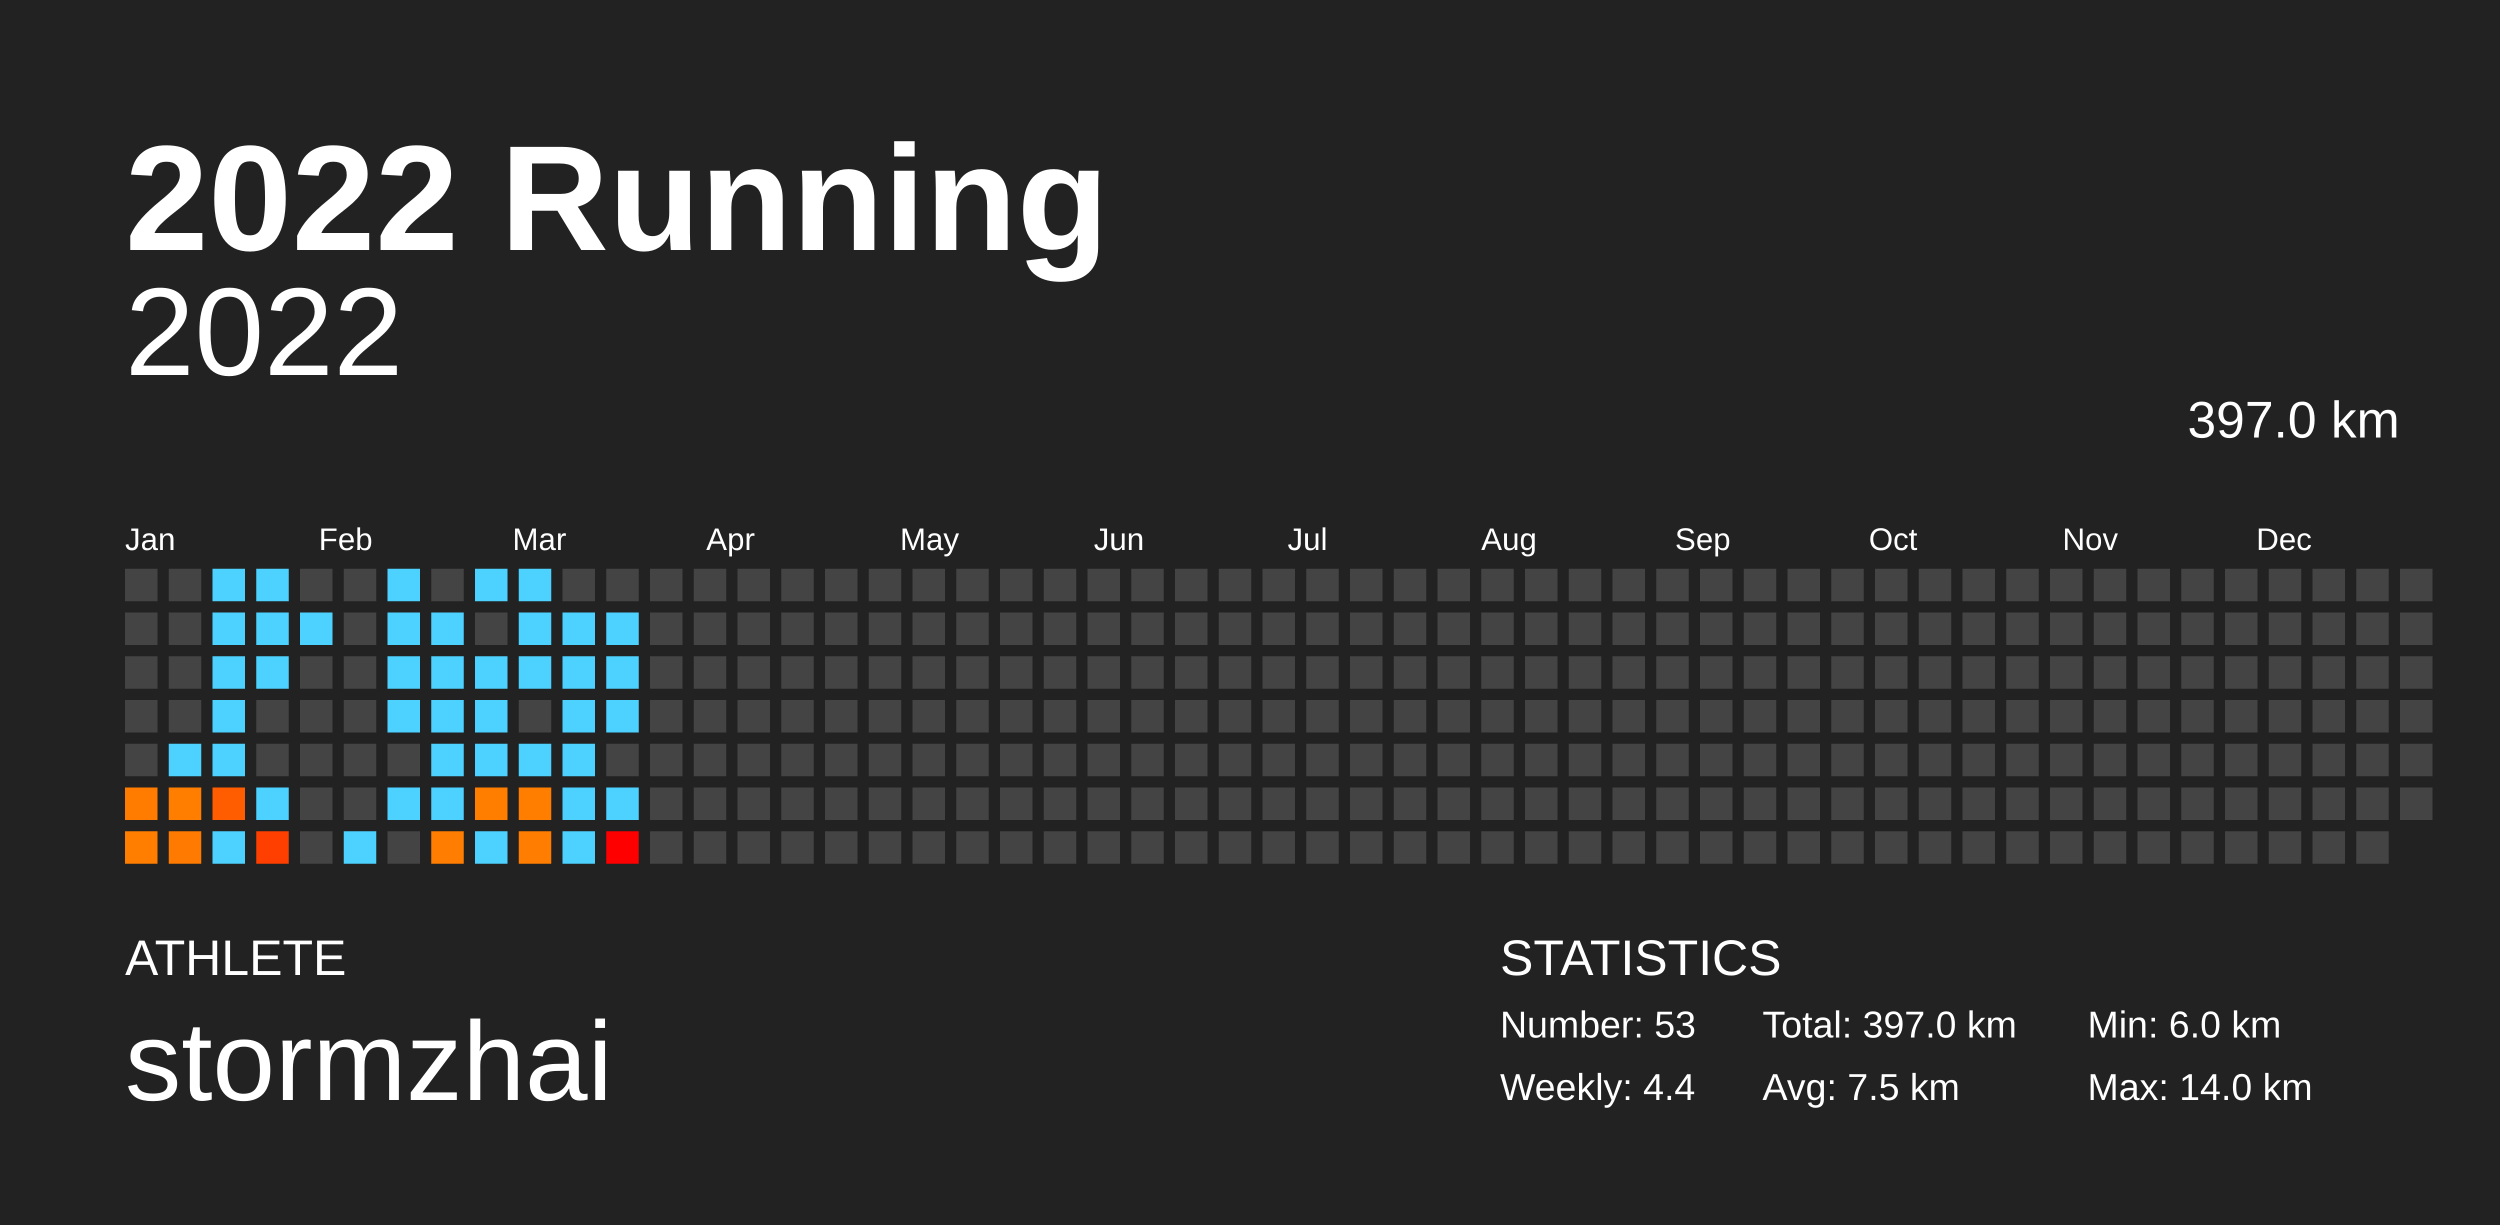
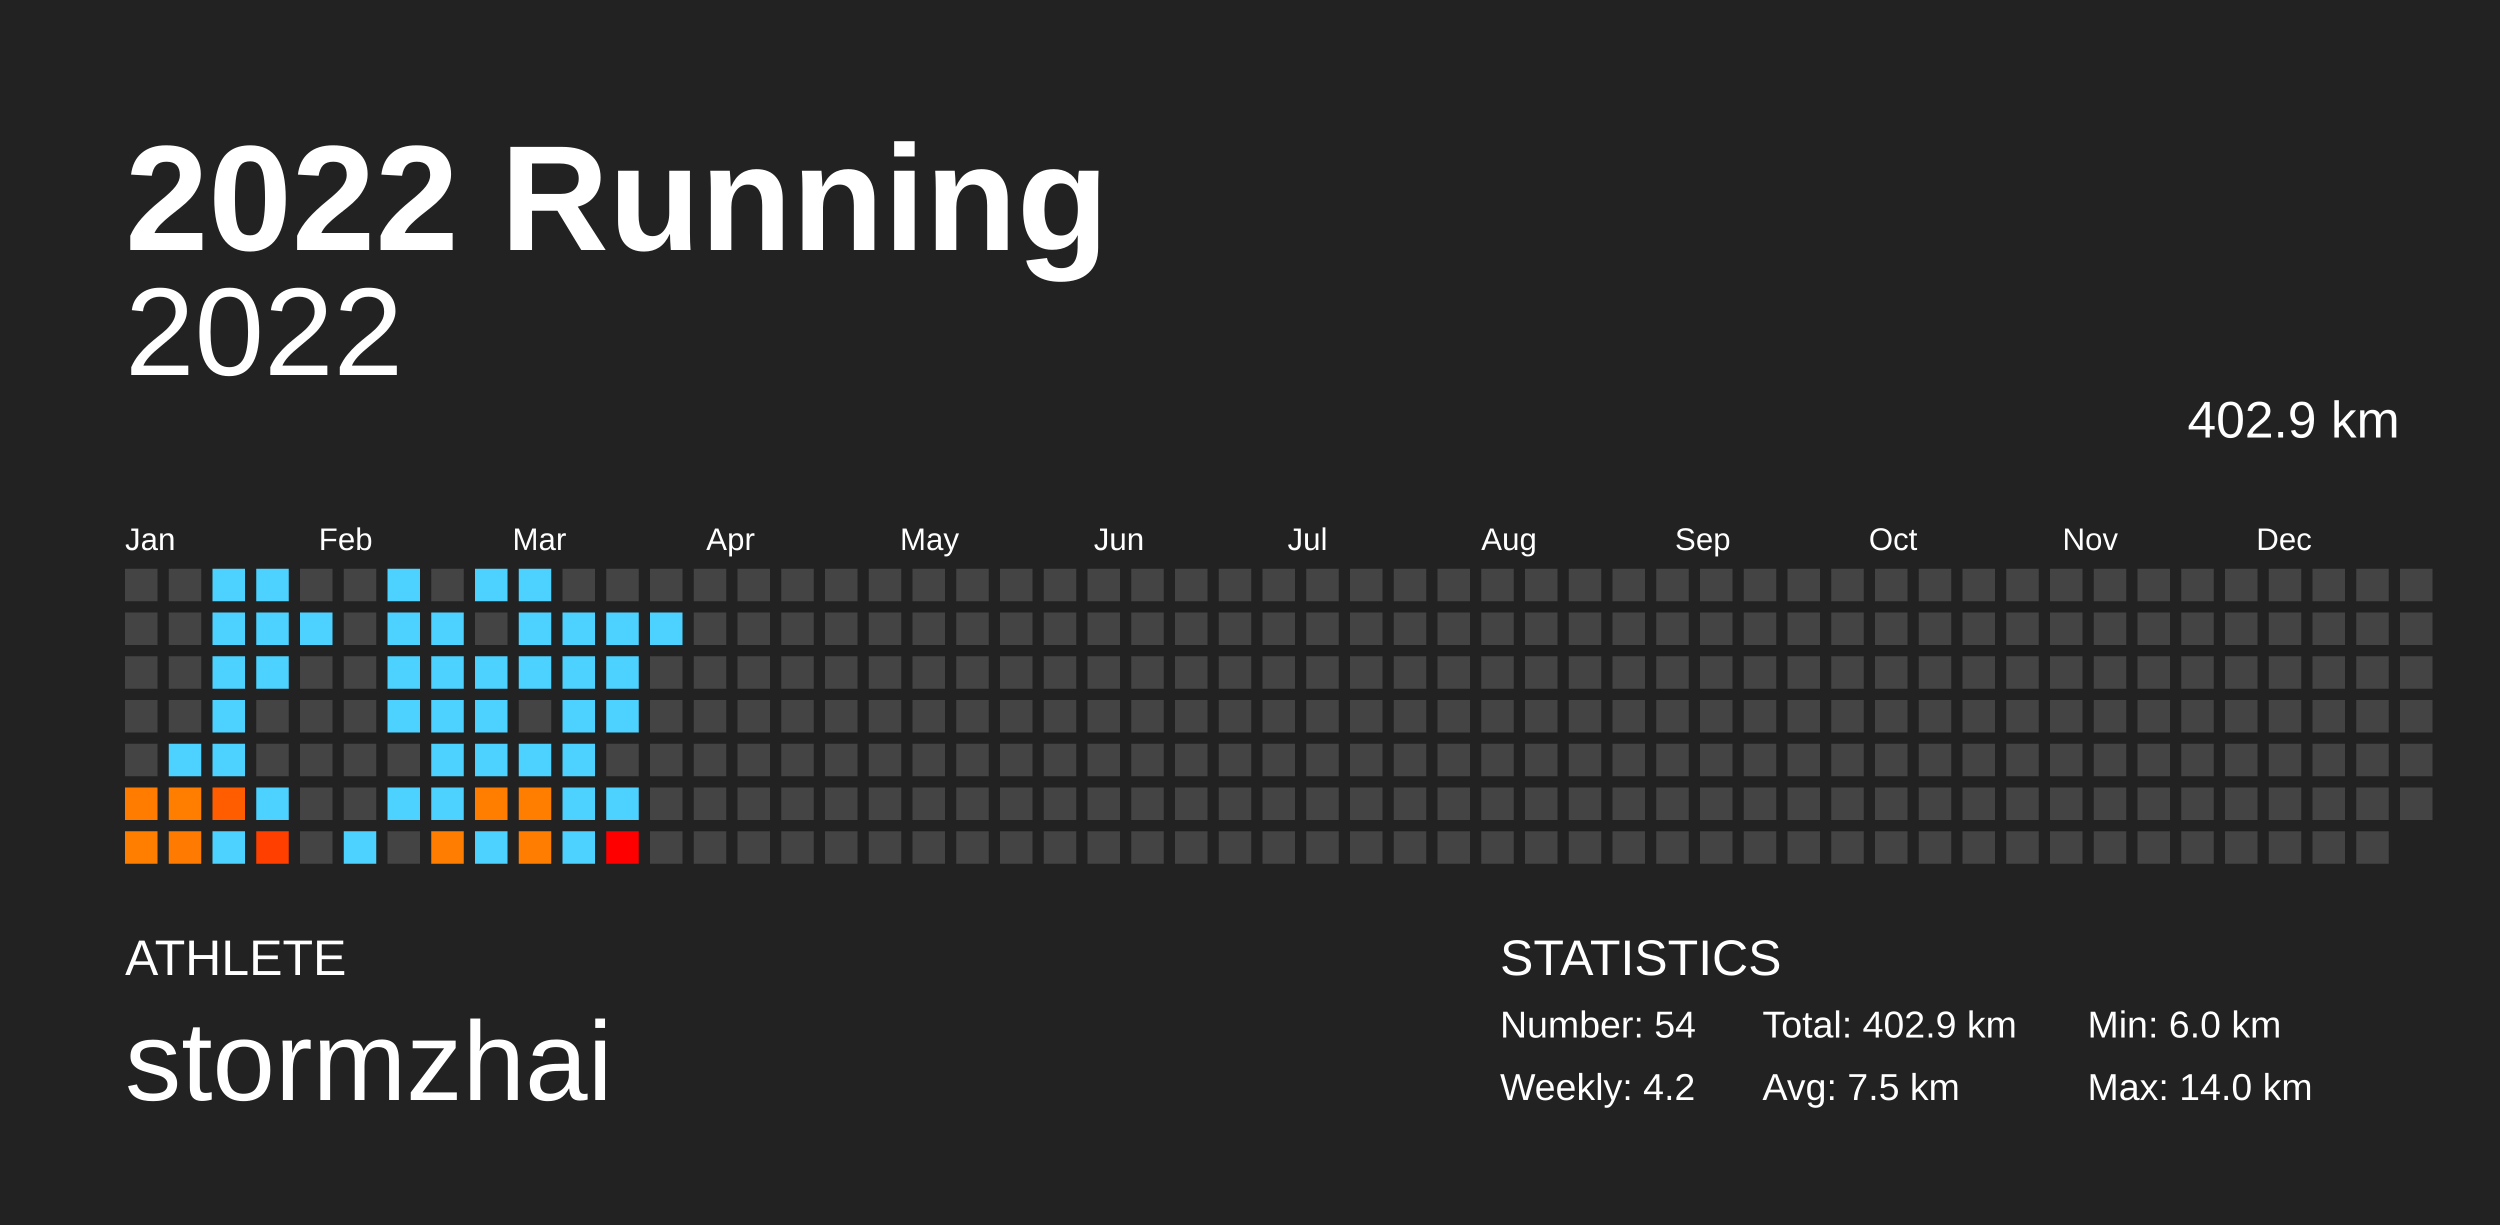
<svg xmlns="http://www.w3.org/2000/svg" baseProfile="full" height="98mm" version="1.1" viewBox="0,0,200,98" width="200mm">
  <defs />
  <rect fill="#222222" height="98" width="200" x="0" y="0" />
  <text fill="#FFFFFF" style="font-size:12px; font-family:Arial; font-weight:bold;" x="10" y="20">2022 Running</text>
  <text fill="#FFFFFF" style="font-size:4px; font-family:Arial" x="10" y="78">ATHLETE</text>
  <text fill="#FFFFFF" style="font-size:9px; font-family:Arial" x="10" y="88">stormzhai</text>
  <text fill="#FFFFFF" style="font-size:4px; font-family:Arial" x="120" y="78">STATISTICS</text>
-   <text fill="#FFFFFF" style="font-size:3px; font-family:Arial" x="120" y="83">Number: 53</text>
-   <text fill="#FFFFFF" style="font-size:3px; font-family:Arial" x="120" y="88">Weekly: 4.4</text>
-   <text fill="#FFFFFF" style="font-size:3px; font-family:Arial" x="141" y="83">Total: 397.0 km</text>
+   <text fill="#FFFFFF" style="font-size:3px; font-family:Arial" x="120" y="83">Number: 54</text>
+   <text fill="#FFFFFF" style="font-size:3px; font-family:Arial" x="120" y="88">Weekly: 4.2</text>
+   <text fill="#FFFFFF" style="font-size:3px; font-family:Arial" x="141" y="83">Total: 402.9 km</text>
  <text fill="#FFFFFF" style="font-size:3px; font-family:Arial" x="141" y="88">Avg: 7.5 km</text>
  <text fill="#FFFFFF" style="font-size:3px; font-family:Arial" x="167" y="83">Min: 6.0 km</text>
  <text fill="#FFFFFF" style="font-size:3px; font-family:Arial" x="167" y="88">Max: 14.0 km</text>
  <text alignment-baseline="hanging" fill="#FFFFFF" style="font-size:10.0px; font-family:Arial;" x="10" y="30">2022</text>
-   <text alignment-baseline="hanging" fill="#FFFFFF" style="font-size:4.125px; font-family:Arial;" x="175" y="35">397.0 km</text>
+   <text alignment-baseline="hanging" fill="#FFFFFF" style="font-size:4.125px; font-family:Arial;" x="175" y="35">402.9 km</text>
  <text fill="#FFFFFF" style="font-size:2.5px; font-family:Arial" x="10.0" y="44">Jan</text>
  <text fill="#FFFFFF" style="font-size:2.5px; font-family:Arial" x="25.5" y="44">Feb</text>
  <text fill="#FFFFFF" style="font-size:2.5px; font-family:Arial" x="41.0" y="44">Mar</text>
  <text fill="#FFFFFF" style="font-size:2.5px; font-family:Arial" x="56.5" y="44">Apr</text>
  <text fill="#FFFFFF" style="font-size:2.5px; font-family:Arial" x="72.0" y="44">May</text>
  <text fill="#FFFFFF" style="font-size:2.5px; font-family:Arial" x="87.5" y="44">Jun</text>
  <text fill="#FFFFFF" style="font-size:2.5px; font-family:Arial" x="103.0" y="44">Jul</text>
  <text fill="#FFFFFF" style="font-size:2.5px; font-family:Arial" x="118.5" y="44">Aug</text>
  <text fill="#FFFFFF" style="font-size:2.5px; font-family:Arial" x="134.0" y="44">Sep</text>
  <text fill="#FFFFFF" style="font-size:2.5px; font-family:Arial" x="149.5" y="44">Oct</text>
  <text fill="#FFFFFF" style="font-size:2.5px; font-family:Arial" x="165.0" y="44">Nov</text>
  <text fill="#FFFFFF" style="font-size:2.5px; font-family:Arial" x="180.5" y="44">Dec</text>
  <rect fill="#444444" height="2.6" width="2.6" x="10.0" y="45.5" />
  <rect fill="#444444" height="2.6" width="2.6" x="10.0" y="49.0" />
  <rect fill="#444444" height="2.6" width="2.6" x="10.0" y="52.5" />
  <rect fill="#444444" height="2.6" width="2.6" x="10.0" y="56.0" />
  <rect fill="#444444" height="2.6" width="2.6" x="10.0" y="59.5" />
  <rect fill="#ff7c00" height="2.6" width="2.6" x="10.0" y="63.0" />
  <rect fill="#ff7e00" height="2.6" width="2.6" x="10.0" y="66.5" />
  <rect fill="#444444" height="2.6" width="2.6" x="13.5" y="45.5" />
  <rect fill="#444444" height="2.6" width="2.6" x="13.5" y="49.0" />
  <rect fill="#444444" height="2.6" width="2.6" x="13.5" y="52.5" />
  <rect fill="#444444" height="2.6" width="2.6" x="13.5" y="56.0" />
  <rect fill="#4dd2ff" height="2.6" width="2.6" x="13.5" y="59.5" />
  <rect fill="#ff7e00" height="2.6" width="2.6" x="13.5" y="63.0" />
  <rect fill="#ff7a00" height="2.6" width="2.6" x="13.5" y="66.5" />
  <rect fill="#4dd2ff" height="2.6" width="2.6" x="17.0" y="45.5" />
  <rect fill="#4dd2ff" height="2.6" width="2.6" x="17.0" y="49.0" />
  <rect fill="#4dd2ff" height="2.6" width="2.6" x="17.0" y="52.5" />
  <rect fill="#4dd2ff" height="2.6" width="2.6" x="17.0" y="56.0" />
  <rect fill="#4dd2ff" height="2.6" width="2.6" x="17.0" y="59.5" />
  <rect fill="#ff5d00" height="2.6" width="2.6" x="17.0" y="63.0" />
  <rect fill="#4dd2ff" height="2.6" width="2.6" x="17.0" y="66.5" />
  <rect fill="#4dd2ff" height="2.6" width="2.6" x="20.5" y="45.5" />
  <rect fill="#4dd2ff" height="2.6" width="2.6" x="20.5" y="49.0" />
  <rect fill="#4dd2ff" height="2.6" width="2.6" x="20.5" y="52.5" />
  <rect fill="#444444" height="2.6" width="2.6" x="20.5" y="56.0" />
  <rect fill="#444444" height="2.6" width="2.6" x="20.5" y="59.5" />
  <rect fill="#4dd2ff" height="2.6" width="2.6" x="20.5" y="63.0" />
  <rect fill="#ff3f00" height="2.6" width="2.6" x="20.5" y="66.5" />
  <rect fill="#444444" height="2.6" width="2.6" x="24.0" y="45.5" />
  <rect fill="#4dd2ff" height="2.6" width="2.6" x="24.0" y="49.0" />
  <rect fill="#444444" height="2.6" width="2.6" x="24.0" y="52.5" />
  <rect fill="#444444" height="2.6" width="2.6" x="24.0" y="56.0" />
  <rect fill="#444444" height="2.6" width="2.6" x="24.0" y="59.5" />
  <rect fill="#444444" height="2.6" width="2.6" x="24.0" y="63.0" />
  <rect fill="#444444" height="2.6" width="2.6" x="24.0" y="66.5" />
  <rect fill="#444444" height="2.6" width="2.6" x="27.5" y="45.5" />
  <rect fill="#444444" height="2.6" width="2.6" x="27.5" y="49.0" />
  <rect fill="#444444" height="2.6" width="2.6" x="27.5" y="52.5" />
  <rect fill="#444444" height="2.6" width="2.6" x="27.5" y="56.0" />
  <rect fill="#444444" height="2.6" width="2.6" x="27.5" y="59.5" />
  <rect fill="#444444" height="2.6" width="2.6" x="27.5" y="63.0" />
  <rect fill="#4dd2ff" height="2.6" width="2.6" x="27.5" y="66.5" />
  <rect fill="#4dd2ff" height="2.6" width="2.6" x="31.0" y="45.5" />
  <rect fill="#4dd2ff" height="2.6" width="2.6" x="31.0" y="49.0" />
  <rect fill="#4dd2ff" height="2.6" width="2.6" x="31.0" y="52.5" />
  <rect fill="#4dd2ff" height="2.6" width="2.6" x="31.0" y="56.0" />
  <rect fill="#444444" height="2.6" width="2.6" x="31.0" y="59.5" />
  <rect fill="#4dd2ff" height="2.6" width="2.6" x="31.0" y="63.0" />
  <rect fill="#444444" height="2.6" width="2.6" x="31.0" y="66.5" />
  <rect fill="#444444" height="2.6" width="2.6" x="34.5" y="45.5" />
  <rect fill="#4dd2ff" height="2.6" width="2.6" x="34.5" y="49.0" />
  <rect fill="#4dd2ff" height="2.6" width="2.6" x="34.5" y="52.5" />
  <rect fill="#4dd2ff" height="2.6" width="2.6" x="34.5" y="56.0" />
  <rect fill="#4dd2ff" height="2.6" width="2.6" x="34.5" y="59.5" />
  <rect fill="#4dd2ff" height="2.6" width="2.6" x="34.5" y="63.0" />
  <rect fill="#ff7d00" height="2.6" width="2.6" x="34.5" y="66.5" />
  <rect fill="#4dd2ff" height="2.6" width="2.6" x="38.0" y="45.5" />
  <rect fill="#444444" height="2.6" width="2.6" x="38.0" y="49.0" />
  <rect fill="#4dd2ff" height="2.6" width="2.6" x="38.0" y="52.5" />
  <rect fill="#4dd2ff" height="2.6" width="2.6" x="38.0" y="56.0" />
  <rect fill="#4dd2ff" height="2.6" width="2.6" x="38.0" y="59.5" />
  <rect fill="#ff7e00" height="2.6" width="2.6" x="38.0" y="63.0" />
  <rect fill="#4dd2ff" height="2.6" width="2.6" x="38.0" y="66.5" />
  <rect fill="#4dd2ff" height="2.6" width="2.6" x="41.5" y="45.5" />
  <rect fill="#4dd2ff" height="2.6" width="2.6" x="41.5" y="49.0" />
  <rect fill="#4dd2ff" height="2.6" width="2.6" x="41.5" y="52.5" />
  <rect fill="#444444" height="2.6" width="2.6" x="41.5" y="56.0" />
  <rect fill="#4dd2ff" height="2.6" width="2.6" x="41.5" y="59.5" />
  <rect fill="#ff7e00" height="2.6" width="2.6" x="41.5" y="63.0" />
  <rect fill="#ff7d00" height="2.6" width="2.6" x="41.5" y="66.5" />
  <rect fill="#444444" height="2.6" width="2.6" x="45.0" y="45.5" />
  <rect fill="#4dd2ff" height="2.6" width="2.6" x="45.0" y="49.0" />
  <rect fill="#4dd2ff" height="2.6" width="2.6" x="45.0" y="52.5" />
  <rect fill="#4dd2ff" height="2.6" width="2.6" x="45.0" y="56.0" />
  <rect fill="#4dd2ff" height="2.6" width="2.6" x="45.0" y="59.5" />
  <rect fill="#4dd2ff" height="2.6" width="2.6" x="45.0" y="63.0" />
  <rect fill="#4dd2ff" height="2.6" width="2.6" x="45.0" y="66.5" />
  <rect fill="#444444" height="2.6" width="2.6" x="48.5" y="45.5" />
  <rect fill="#4dd2ff" height="2.6" width="2.6" x="48.5" y="49.0" />
  <rect fill="#4dd2ff" height="2.6" width="2.6" x="48.5" y="52.5" />
  <rect fill="#4dd2ff" height="2.6" width="2.6" x="48.5" y="56.0" />
  <rect fill="#444444" height="2.6" width="2.6" x="48.5" y="59.5" />
  <rect fill="#4dd2ff" height="2.6" width="2.6" x="48.5" y="63.0" />
  <rect fill="#ff0000" height="2.6" width="2.6" x="48.5" y="66.5" />
  <rect fill="#444444" height="2.6" width="2.6" x="52.0" y="45.5" />
-   <rect fill="#444444" height="2.6" width="2.6" x="52.0" y="49.0" />
+   <rect fill="#4dd2ff" height="2.6" width="2.6" x="52.0" y="49.0" />
  <rect fill="#444444" height="2.6" width="2.6" x="52.0" y="52.5" />
  <rect fill="#444444" height="2.6" width="2.6" x="52.0" y="56.0" />
  <rect fill="#444444" height="2.6" width="2.6" x="52.0" y="59.5" />
  <rect fill="#444444" height="2.6" width="2.6" x="52.0" y="63.0" />
  <rect fill="#444444" height="2.6" width="2.6" x="52.0" y="66.5" />
  <rect fill="#444444" height="2.6" width="2.6" x="55.5" y="45.5" />
  <rect fill="#444444" height="2.6" width="2.6" x="55.5" y="49.0" />
  <rect fill="#444444" height="2.6" width="2.6" x="55.5" y="52.5" />
  <rect fill="#444444" height="2.6" width="2.6" x="55.5" y="56.0" />
  <rect fill="#444444" height="2.6" width="2.6" x="55.5" y="59.5" />
  <rect fill="#444444" height="2.6" width="2.6" x="55.5" y="63.0" />
  <rect fill="#444444" height="2.6" width="2.6" x="55.5" y="66.5" />
  <rect fill="#444444" height="2.6" width="2.6" x="59.0" y="45.5" />
  <rect fill="#444444" height="2.6" width="2.6" x="59.0" y="49.0" />
  <rect fill="#444444" height="2.6" width="2.6" x="59.0" y="52.5" />
  <rect fill="#444444" height="2.6" width="2.6" x="59.0" y="56.0" />
  <rect fill="#444444" height="2.6" width="2.6" x="59.0" y="59.5" />
  <rect fill="#444444" height="2.6" width="2.6" x="59.0" y="63.0" />
  <rect fill="#444444" height="2.6" width="2.6" x="59.0" y="66.5" />
  <rect fill="#444444" height="2.6" width="2.6" x="62.5" y="45.5" />
  <rect fill="#444444" height="2.6" width="2.6" x="62.5" y="49.0" />
  <rect fill="#444444" height="2.6" width="2.6" x="62.5" y="52.5" />
  <rect fill="#444444" height="2.6" width="2.6" x="62.5" y="56.0" />
  <rect fill="#444444" height="2.6" width="2.6" x="62.5" y="59.5" />
  <rect fill="#444444" height="2.6" width="2.6" x="62.5" y="63.0" />
  <rect fill="#444444" height="2.6" width="2.6" x="62.5" y="66.5" />
  <rect fill="#444444" height="2.6" width="2.6" x="66.0" y="45.5" />
  <rect fill="#444444" height="2.6" width="2.6" x="66.0" y="49.0" />
  <rect fill="#444444" height="2.6" width="2.6" x="66.0" y="52.5" />
  <rect fill="#444444" height="2.6" width="2.6" x="66.0" y="56.0" />
  <rect fill="#444444" height="2.6" width="2.6" x="66.0" y="59.5" />
  <rect fill="#444444" height="2.6" width="2.6" x="66.0" y="63.0" />
  <rect fill="#444444" height="2.6" width="2.6" x="66.0" y="66.5" />
  <rect fill="#444444" height="2.6" width="2.6" x="69.5" y="45.5" />
  <rect fill="#444444" height="2.6" width="2.6" x="69.5" y="49.0" />
  <rect fill="#444444" height="2.6" width="2.6" x="69.5" y="52.5" />
  <rect fill="#444444" height="2.6" width="2.6" x="69.5" y="56.0" />
  <rect fill="#444444" height="2.6" width="2.6" x="69.5" y="59.5" />
  <rect fill="#444444" height="2.6" width="2.6" x="69.5" y="63.0" />
  <rect fill="#444444" height="2.6" width="2.6" x="69.5" y="66.5" />
  <rect fill="#444444" height="2.6" width="2.6" x="73.0" y="45.5" />
  <rect fill="#444444" height="2.6" width="2.6" x="73.0" y="49.0" />
  <rect fill="#444444" height="2.6" width="2.6" x="73.0" y="52.5" />
  <rect fill="#444444" height="2.6" width="2.6" x="73.0" y="56.0" />
  <rect fill="#444444" height="2.6" width="2.6" x="73.0" y="59.5" />
  <rect fill="#444444" height="2.6" width="2.6" x="73.0" y="63.0" />
  <rect fill="#444444" height="2.6" width="2.6" x="73.0" y="66.5" />
  <rect fill="#444444" height="2.6" width="2.6" x="76.5" y="45.5" />
  <rect fill="#444444" height="2.6" width="2.6" x="76.5" y="49.0" />
  <rect fill="#444444" height="2.6" width="2.6" x="76.5" y="52.5" />
  <rect fill="#444444" height="2.6" width="2.6" x="76.5" y="56.0" />
  <rect fill="#444444" height="2.6" width="2.6" x="76.5" y="59.5" />
  <rect fill="#444444" height="2.6" width="2.6" x="76.5" y="63.0" />
  <rect fill="#444444" height="2.6" width="2.6" x="76.5" y="66.5" />
  <rect fill="#444444" height="2.6" width="2.6" x="80.0" y="45.5" />
  <rect fill="#444444" height="2.6" width="2.6" x="80.0" y="49.0" />
  <rect fill="#444444" height="2.6" width="2.6" x="80.0" y="52.5" />
  <rect fill="#444444" height="2.6" width="2.6" x="80.0" y="56.0" />
  <rect fill="#444444" height="2.6" width="2.6" x="80.0" y="59.5" />
  <rect fill="#444444" height="2.6" width="2.6" x="80.0" y="63.0" />
  <rect fill="#444444" height="2.6" width="2.6" x="80.0" y="66.5" />
  <rect fill="#444444" height="2.6" width="2.6" x="83.5" y="45.5" />
  <rect fill="#444444" height="2.6" width="2.6" x="83.5" y="49.0" />
  <rect fill="#444444" height="2.6" width="2.6" x="83.5" y="52.5" />
  <rect fill="#444444" height="2.6" width="2.6" x="83.5" y="56.0" />
  <rect fill="#444444" height="2.6" width="2.6" x="83.5" y="59.5" />
  <rect fill="#444444" height="2.6" width="2.6" x="83.5" y="63.0" />
  <rect fill="#444444" height="2.6" width="2.6" x="83.5" y="66.5" />
  <rect fill="#444444" height="2.6" width="2.6" x="87.0" y="45.5" />
  <rect fill="#444444" height="2.6" width="2.6" x="87.0" y="49.0" />
  <rect fill="#444444" height="2.6" width="2.6" x="87.0" y="52.5" />
  <rect fill="#444444" height="2.6" width="2.6" x="87.0" y="56.0" />
  <rect fill="#444444" height="2.6" width="2.6" x="87.0" y="59.5" />
  <rect fill="#444444" height="2.6" width="2.6" x="87.0" y="63.0" />
  <rect fill="#444444" height="2.6" width="2.6" x="87.0" y="66.5" />
  <rect fill="#444444" height="2.6" width="2.6" x="90.5" y="45.5" />
  <rect fill="#444444" height="2.6" width="2.6" x="90.5" y="49.0" />
  <rect fill="#444444" height="2.6" width="2.6" x="90.5" y="52.5" />
  <rect fill="#444444" height="2.6" width="2.6" x="90.5" y="56.0" />
  <rect fill="#444444" height="2.6" width="2.6" x="90.5" y="59.5" />
  <rect fill="#444444" height="2.6" width="2.6" x="90.5" y="63.0" />
  <rect fill="#444444" height="2.6" width="2.6" x="90.5" y="66.5" />
  <rect fill="#444444" height="2.6" width="2.6" x="94.0" y="45.5" />
  <rect fill="#444444" height="2.6" width="2.6" x="94.0" y="49.0" />
  <rect fill="#444444" height="2.6" width="2.6" x="94.0" y="52.5" />
  <rect fill="#444444" height="2.6" width="2.6" x="94.0" y="56.0" />
  <rect fill="#444444" height="2.6" width="2.6" x="94.0" y="59.5" />
  <rect fill="#444444" height="2.6" width="2.6" x="94.0" y="63.0" />
  <rect fill="#444444" height="2.6" width="2.6" x="94.0" y="66.5" />
  <rect fill="#444444" height="2.6" width="2.6" x="97.5" y="45.5" />
  <rect fill="#444444" height="2.6" width="2.6" x="97.5" y="49.0" />
  <rect fill="#444444" height="2.6" width="2.6" x="97.5" y="52.5" />
  <rect fill="#444444" height="2.6" width="2.6" x="97.5" y="56.0" />
  <rect fill="#444444" height="2.6" width="2.6" x="97.5" y="59.5" />
  <rect fill="#444444" height="2.6" width="2.6" x="97.5" y="63.0" />
  <rect fill="#444444" height="2.6" width="2.6" x="97.5" y="66.5" />
  <rect fill="#444444" height="2.6" width="2.6" x="101.0" y="45.5" />
  <rect fill="#444444" height="2.6" width="2.6" x="101.0" y="49.0" />
  <rect fill="#444444" height="2.6" width="2.6" x="101.0" y="52.5" />
  <rect fill="#444444" height="2.6" width="2.6" x="101.0" y="56.0" />
  <rect fill="#444444" height="2.6" width="2.6" x="101.0" y="59.5" />
  <rect fill="#444444" height="2.6" width="2.6" x="101.0" y="63.0" />
  <rect fill="#444444" height="2.6" width="2.6" x="101.0" y="66.5" />
  <rect fill="#444444" height="2.6" width="2.6" x="104.5" y="45.5" />
  <rect fill="#444444" height="2.6" width="2.6" x="104.5" y="49.0" />
  <rect fill="#444444" height="2.6" width="2.6" x="104.5" y="52.5" />
  <rect fill="#444444" height="2.6" width="2.6" x="104.5" y="56.0" />
  <rect fill="#444444" height="2.6" width="2.6" x="104.5" y="59.5" />
  <rect fill="#444444" height="2.6" width="2.6" x="104.5" y="63.0" />
  <rect fill="#444444" height="2.6" width="2.6" x="104.5" y="66.5" />
  <rect fill="#444444" height="2.6" width="2.6" x="108.0" y="45.5" />
  <rect fill="#444444" height="2.6" width="2.6" x="108.0" y="49.0" />
  <rect fill="#444444" height="2.6" width="2.6" x="108.0" y="52.5" />
  <rect fill="#444444" height="2.6" width="2.6" x="108.0" y="56.0" />
  <rect fill="#444444" height="2.6" width="2.6" x="108.0" y="59.5" />
  <rect fill="#444444" height="2.6" width="2.6" x="108.0" y="63.0" />
  <rect fill="#444444" height="2.6" width="2.6" x="108.0" y="66.5" />
  <rect fill="#444444" height="2.6" width="2.6" x="111.5" y="45.5" />
  <rect fill="#444444" height="2.6" width="2.6" x="111.5" y="49.0" />
  <rect fill="#444444" height="2.6" width="2.6" x="111.5" y="52.5" />
  <rect fill="#444444" height="2.6" width="2.6" x="111.5" y="56.0" />
  <rect fill="#444444" height="2.6" width="2.6" x="111.5" y="59.5" />
  <rect fill="#444444" height="2.6" width="2.6" x="111.5" y="63.0" />
  <rect fill="#444444" height="2.6" width="2.6" x="111.5" y="66.5" />
  <rect fill="#444444" height="2.6" width="2.6" x="115.0" y="45.5" />
  <rect fill="#444444" height="2.6" width="2.6" x="115.0" y="49.0" />
  <rect fill="#444444" height="2.6" width="2.6" x="115.0" y="52.5" />
  <rect fill="#444444" height="2.6" width="2.6" x="115.0" y="56.0" />
  <rect fill="#444444" height="2.6" width="2.6" x="115.0" y="59.5" />
  <rect fill="#444444" height="2.6" width="2.6" x="115.0" y="63.0" />
  <rect fill="#444444" height="2.6" width="2.6" x="115.0" y="66.5" />
  <rect fill="#444444" height="2.6" width="2.6" x="118.5" y="45.5" />
  <rect fill="#444444" height="2.6" width="2.6" x="118.5" y="49.0" />
  <rect fill="#444444" height="2.6" width="2.6" x="118.5" y="52.5" />
  <rect fill="#444444" height="2.6" width="2.6" x="118.5" y="56.0" />
  <rect fill="#444444" height="2.6" width="2.6" x="118.5" y="59.5" />
  <rect fill="#444444" height="2.6" width="2.6" x="118.5" y="63.0" />
  <rect fill="#444444" height="2.6" width="2.6" x="118.5" y="66.5" />
  <rect fill="#444444" height="2.6" width="2.6" x="122.0" y="45.5" />
  <rect fill="#444444" height="2.6" width="2.6" x="122.0" y="49.0" />
  <rect fill="#444444" height="2.6" width="2.6" x="122.0" y="52.5" />
  <rect fill="#444444" height="2.6" width="2.6" x="122.0" y="56.0" />
  <rect fill="#444444" height="2.6" width="2.6" x="122.0" y="59.5" />
  <rect fill="#444444" height="2.6" width="2.6" x="122.0" y="63.0" />
  <rect fill="#444444" height="2.6" width="2.6" x="122.0" y="66.5" />
  <rect fill="#444444" height="2.6" width="2.6" x="125.5" y="45.5" />
  <rect fill="#444444" height="2.6" width="2.6" x="125.5" y="49.0" />
  <rect fill="#444444" height="2.6" width="2.6" x="125.5" y="52.5" />
  <rect fill="#444444" height="2.6" width="2.6" x="125.5" y="56.0" />
  <rect fill="#444444" height="2.6" width="2.6" x="125.5" y="59.5" />
  <rect fill="#444444" height="2.6" width="2.6" x="125.5" y="63.0" />
  <rect fill="#444444" height="2.6" width="2.6" x="125.5" y="66.5" />
  <rect fill="#444444" height="2.6" width="2.6" x="129.0" y="45.5" />
  <rect fill="#444444" height="2.6" width="2.6" x="129.0" y="49.0" />
  <rect fill="#444444" height="2.6" width="2.6" x="129.0" y="52.5" />
  <rect fill="#444444" height="2.6" width="2.6" x="129.0" y="56.0" />
  <rect fill="#444444" height="2.6" width="2.6" x="129.0" y="59.5" />
  <rect fill="#444444" height="2.6" width="2.6" x="129.0" y="63.0" />
  <rect fill="#444444" height="2.6" width="2.6" x="129.0" y="66.5" />
  <rect fill="#444444" height="2.6" width="2.6" x="132.5" y="45.5" />
  <rect fill="#444444" height="2.6" width="2.6" x="132.5" y="49.0" />
  <rect fill="#444444" height="2.6" width="2.6" x="132.5" y="52.5" />
  <rect fill="#444444" height="2.6" width="2.6" x="132.5" y="56.0" />
  <rect fill="#444444" height="2.6" width="2.6" x="132.5" y="59.5" />
  <rect fill="#444444" height="2.6" width="2.6" x="132.5" y="63.0" />
  <rect fill="#444444" height="2.6" width="2.6" x="132.5" y="66.5" />
  <rect fill="#444444" height="2.6" width="2.6" x="136.0" y="45.5" />
  <rect fill="#444444" height="2.6" width="2.6" x="136.0" y="49.0" />
  <rect fill="#444444" height="2.6" width="2.6" x="136.0" y="52.5" />
  <rect fill="#444444" height="2.6" width="2.6" x="136.0" y="56.0" />
  <rect fill="#444444" height="2.6" width="2.6" x="136.0" y="59.5" />
  <rect fill="#444444" height="2.6" width="2.6" x="136.0" y="63.0" />
  <rect fill="#444444" height="2.6" width="2.6" x="136.0" y="66.5" />
  <rect fill="#444444" height="2.6" width="2.6" x="139.5" y="45.5" />
  <rect fill="#444444" height="2.6" width="2.6" x="139.5" y="49.0" />
  <rect fill="#444444" height="2.6" width="2.6" x="139.5" y="52.5" />
  <rect fill="#444444" height="2.6" width="2.6" x="139.5" y="56.0" />
  <rect fill="#444444" height="2.6" width="2.6" x="139.5" y="59.5" />
  <rect fill="#444444" height="2.6" width="2.6" x="139.5" y="63.0" />
  <rect fill="#444444" height="2.6" width="2.6" x="139.5" y="66.5" />
  <rect fill="#444444" height="2.6" width="2.6" x="143.0" y="45.5" />
  <rect fill="#444444" height="2.6" width="2.6" x="143.0" y="49.0" />
  <rect fill="#444444" height="2.6" width="2.6" x="143.0" y="52.5" />
  <rect fill="#444444" height="2.6" width="2.6" x="143.0" y="56.0" />
  <rect fill="#444444" height="2.6" width="2.6" x="143.0" y="59.5" />
  <rect fill="#444444" height="2.6" width="2.6" x="143.0" y="63.0" />
  <rect fill="#444444" height="2.6" width="2.6" x="143.0" y="66.5" />
  <rect fill="#444444" height="2.6" width="2.6" x="146.5" y="45.5" />
  <rect fill="#444444" height="2.6" width="2.6" x="146.5" y="49.0" />
  <rect fill="#444444" height="2.6" width="2.6" x="146.5" y="52.5" />
  <rect fill="#444444" height="2.6" width="2.6" x="146.5" y="56.0" />
  <rect fill="#444444" height="2.6" width="2.6" x="146.5" y="59.5" />
  <rect fill="#444444" height="2.6" width="2.6" x="146.5" y="63.0" />
  <rect fill="#444444" height="2.6" width="2.6" x="146.5" y="66.5" />
  <rect fill="#444444" height="2.6" width="2.6" x="150.0" y="45.5" />
  <rect fill="#444444" height="2.6" width="2.6" x="150.0" y="49.0" />
  <rect fill="#444444" height="2.6" width="2.6" x="150.0" y="52.5" />
  <rect fill="#444444" height="2.6" width="2.6" x="150.0" y="56.0" />
  <rect fill="#444444" height="2.6" width="2.6" x="150.0" y="59.5" />
  <rect fill="#444444" height="2.6" width="2.6" x="150.0" y="63.0" />
  <rect fill="#444444" height="2.6" width="2.6" x="150.0" y="66.5" />
  <rect fill="#444444" height="2.6" width="2.6" x="153.5" y="45.5" />
  <rect fill="#444444" height="2.6" width="2.6" x="153.5" y="49.0" />
  <rect fill="#444444" height="2.6" width="2.6" x="153.5" y="52.5" />
  <rect fill="#444444" height="2.6" width="2.6" x="153.5" y="56.0" />
  <rect fill="#444444" height="2.6" width="2.6" x="153.5" y="59.5" />
  <rect fill="#444444" height="2.6" width="2.6" x="153.5" y="63.0" />
  <rect fill="#444444" height="2.6" width="2.6" x="153.5" y="66.5" />
  <rect fill="#444444" height="2.6" width="2.6" x="157.0" y="45.5" />
  <rect fill="#444444" height="2.6" width="2.6" x="157.0" y="49.0" />
  <rect fill="#444444" height="2.6" width="2.6" x="157.0" y="52.5" />
  <rect fill="#444444" height="2.6" width="2.6" x="157.0" y="56.0" />
  <rect fill="#444444" height="2.6" width="2.6" x="157.0" y="59.5" />
  <rect fill="#444444" height="2.6" width="2.6" x="157.0" y="63.0" />
  <rect fill="#444444" height="2.6" width="2.6" x="157.0" y="66.5" />
  <rect fill="#444444" height="2.6" width="2.6" x="160.5" y="45.5" />
  <rect fill="#444444" height="2.6" width="2.6" x="160.5" y="49.0" />
  <rect fill="#444444" height="2.6" width="2.6" x="160.5" y="52.5" />
  <rect fill="#444444" height="2.6" width="2.6" x="160.5" y="56.0" />
  <rect fill="#444444" height="2.6" width="2.6" x="160.5" y="59.5" />
  <rect fill="#444444" height="2.6" width="2.6" x="160.5" y="63.0" />
  <rect fill="#444444" height="2.6" width="2.6" x="160.5" y="66.5" />
  <rect fill="#444444" height="2.6" width="2.6" x="164.0" y="45.5" />
  <rect fill="#444444" height="2.6" width="2.6" x="164.0" y="49.0" />
  <rect fill="#444444" height="2.6" width="2.6" x="164.0" y="52.5" />
  <rect fill="#444444" height="2.6" width="2.6" x="164.0" y="56.0" />
  <rect fill="#444444" height="2.6" width="2.6" x="164.0" y="59.5" />
  <rect fill="#444444" height="2.6" width="2.6" x="164.0" y="63.0" />
  <rect fill="#444444" height="2.6" width="2.6" x="164.0" y="66.5" />
  <rect fill="#444444" height="2.6" width="2.6" x="167.5" y="45.5" />
  <rect fill="#444444" height="2.6" width="2.6" x="167.5" y="49.0" />
  <rect fill="#444444" height="2.6" width="2.6" x="167.5" y="52.5" />
  <rect fill="#444444" height="2.6" width="2.6" x="167.5" y="56.0" />
  <rect fill="#444444" height="2.6" width="2.6" x="167.5" y="59.5" />
  <rect fill="#444444" height="2.6" width="2.6" x="167.5" y="63.0" />
  <rect fill="#444444" height="2.6" width="2.6" x="167.5" y="66.5" />
  <rect fill="#444444" height="2.6" width="2.6" x="171.0" y="45.5" />
  <rect fill="#444444" height="2.6" width="2.6" x="171.0" y="49.0" />
  <rect fill="#444444" height="2.6" width="2.6" x="171.0" y="52.5" />
  <rect fill="#444444" height="2.6" width="2.6" x="171.0" y="56.0" />
  <rect fill="#444444" height="2.6" width="2.6" x="171.0" y="59.5" />
  <rect fill="#444444" height="2.6" width="2.6" x="171.0" y="63.0" />
  <rect fill="#444444" height="2.6" width="2.6" x="171.0" y="66.5" />
  <rect fill="#444444" height="2.6" width="2.6" x="174.5" y="45.5" />
  <rect fill="#444444" height="2.6" width="2.6" x="174.5" y="49.0" />
  <rect fill="#444444" height="2.6" width="2.6" x="174.5" y="52.5" />
  <rect fill="#444444" height="2.6" width="2.6" x="174.5" y="56.0" />
  <rect fill="#444444" height="2.6" width="2.6" x="174.5" y="59.5" />
  <rect fill="#444444" height="2.6" width="2.6" x="174.5" y="63.0" />
  <rect fill="#444444" height="2.6" width="2.6" x="174.5" y="66.5" />
  <rect fill="#444444" height="2.6" width="2.6" x="178.0" y="45.5" />
  <rect fill="#444444" height="2.6" width="2.6" x="178.0" y="49.0" />
  <rect fill="#444444" height="2.6" width="2.6" x="178.0" y="52.5" />
  <rect fill="#444444" height="2.6" width="2.6" x="178.0" y="56.0" />
  <rect fill="#444444" height="2.6" width="2.6" x="178.0" y="59.5" />
  <rect fill="#444444" height="2.6" width="2.6" x="178.0" y="63.0" />
  <rect fill="#444444" height="2.6" width="2.6" x="178.0" y="66.5" />
  <rect fill="#444444" height="2.6" width="2.6" x="181.5" y="45.5" />
  <rect fill="#444444" height="2.6" width="2.6" x="181.5" y="49.0" />
  <rect fill="#444444" height="2.6" width="2.6" x="181.5" y="52.5" />
  <rect fill="#444444" height="2.6" width="2.6" x="181.5" y="56.0" />
  <rect fill="#444444" height="2.6" width="2.6" x="181.5" y="59.5" />
  <rect fill="#444444" height="2.6" width="2.6" x="181.5" y="63.0" />
  <rect fill="#444444" height="2.6" width="2.6" x="181.5" y="66.5" />
  <rect fill="#444444" height="2.6" width="2.6" x="185.0" y="45.5" />
  <rect fill="#444444" height="2.6" width="2.6" x="185.0" y="49.0" />
  <rect fill="#444444" height="2.6" width="2.6" x="185.0" y="52.5" />
  <rect fill="#444444" height="2.6" width="2.6" x="185.0" y="56.0" />
  <rect fill="#444444" height="2.6" width="2.6" x="185.0" y="59.5" />
  <rect fill="#444444" height="2.6" width="2.6" x="185.0" y="63.0" />
  <rect fill="#444444" height="2.6" width="2.6" x="185.0" y="66.5" />
  <rect fill="#444444" height="2.6" width="2.6" x="188.5" y="45.5" />
  <rect fill="#444444" height="2.6" width="2.6" x="188.5" y="49.0" />
  <rect fill="#444444" height="2.6" width="2.6" x="188.5" y="52.5" />
  <rect fill="#444444" height="2.6" width="2.6" x="188.5" y="56.0" />
  <rect fill="#444444" height="2.6" width="2.6" x="188.5" y="59.5" />
  <rect fill="#444444" height="2.6" width="2.6" x="188.5" y="63.0" />
  <rect fill="#444444" height="2.6" width="2.6" x="188.5" y="66.5" />
  <rect fill="#444444" height="2.6" width="2.6" x="192.0" y="45.5" />
  <rect fill="#444444" height="2.6" width="2.6" x="192.0" y="49.0" />
  <rect fill="#444444" height="2.6" width="2.6" x="192.0" y="52.5" />
  <rect fill="#444444" height="2.6" width="2.6" x="192.0" y="56.0" />
  <rect fill="#444444" height="2.6" width="2.6" x="192.0" y="59.5" />
  <rect fill="#444444" height="2.6" width="2.6" x="192.0" y="63.0" />
</svg>
